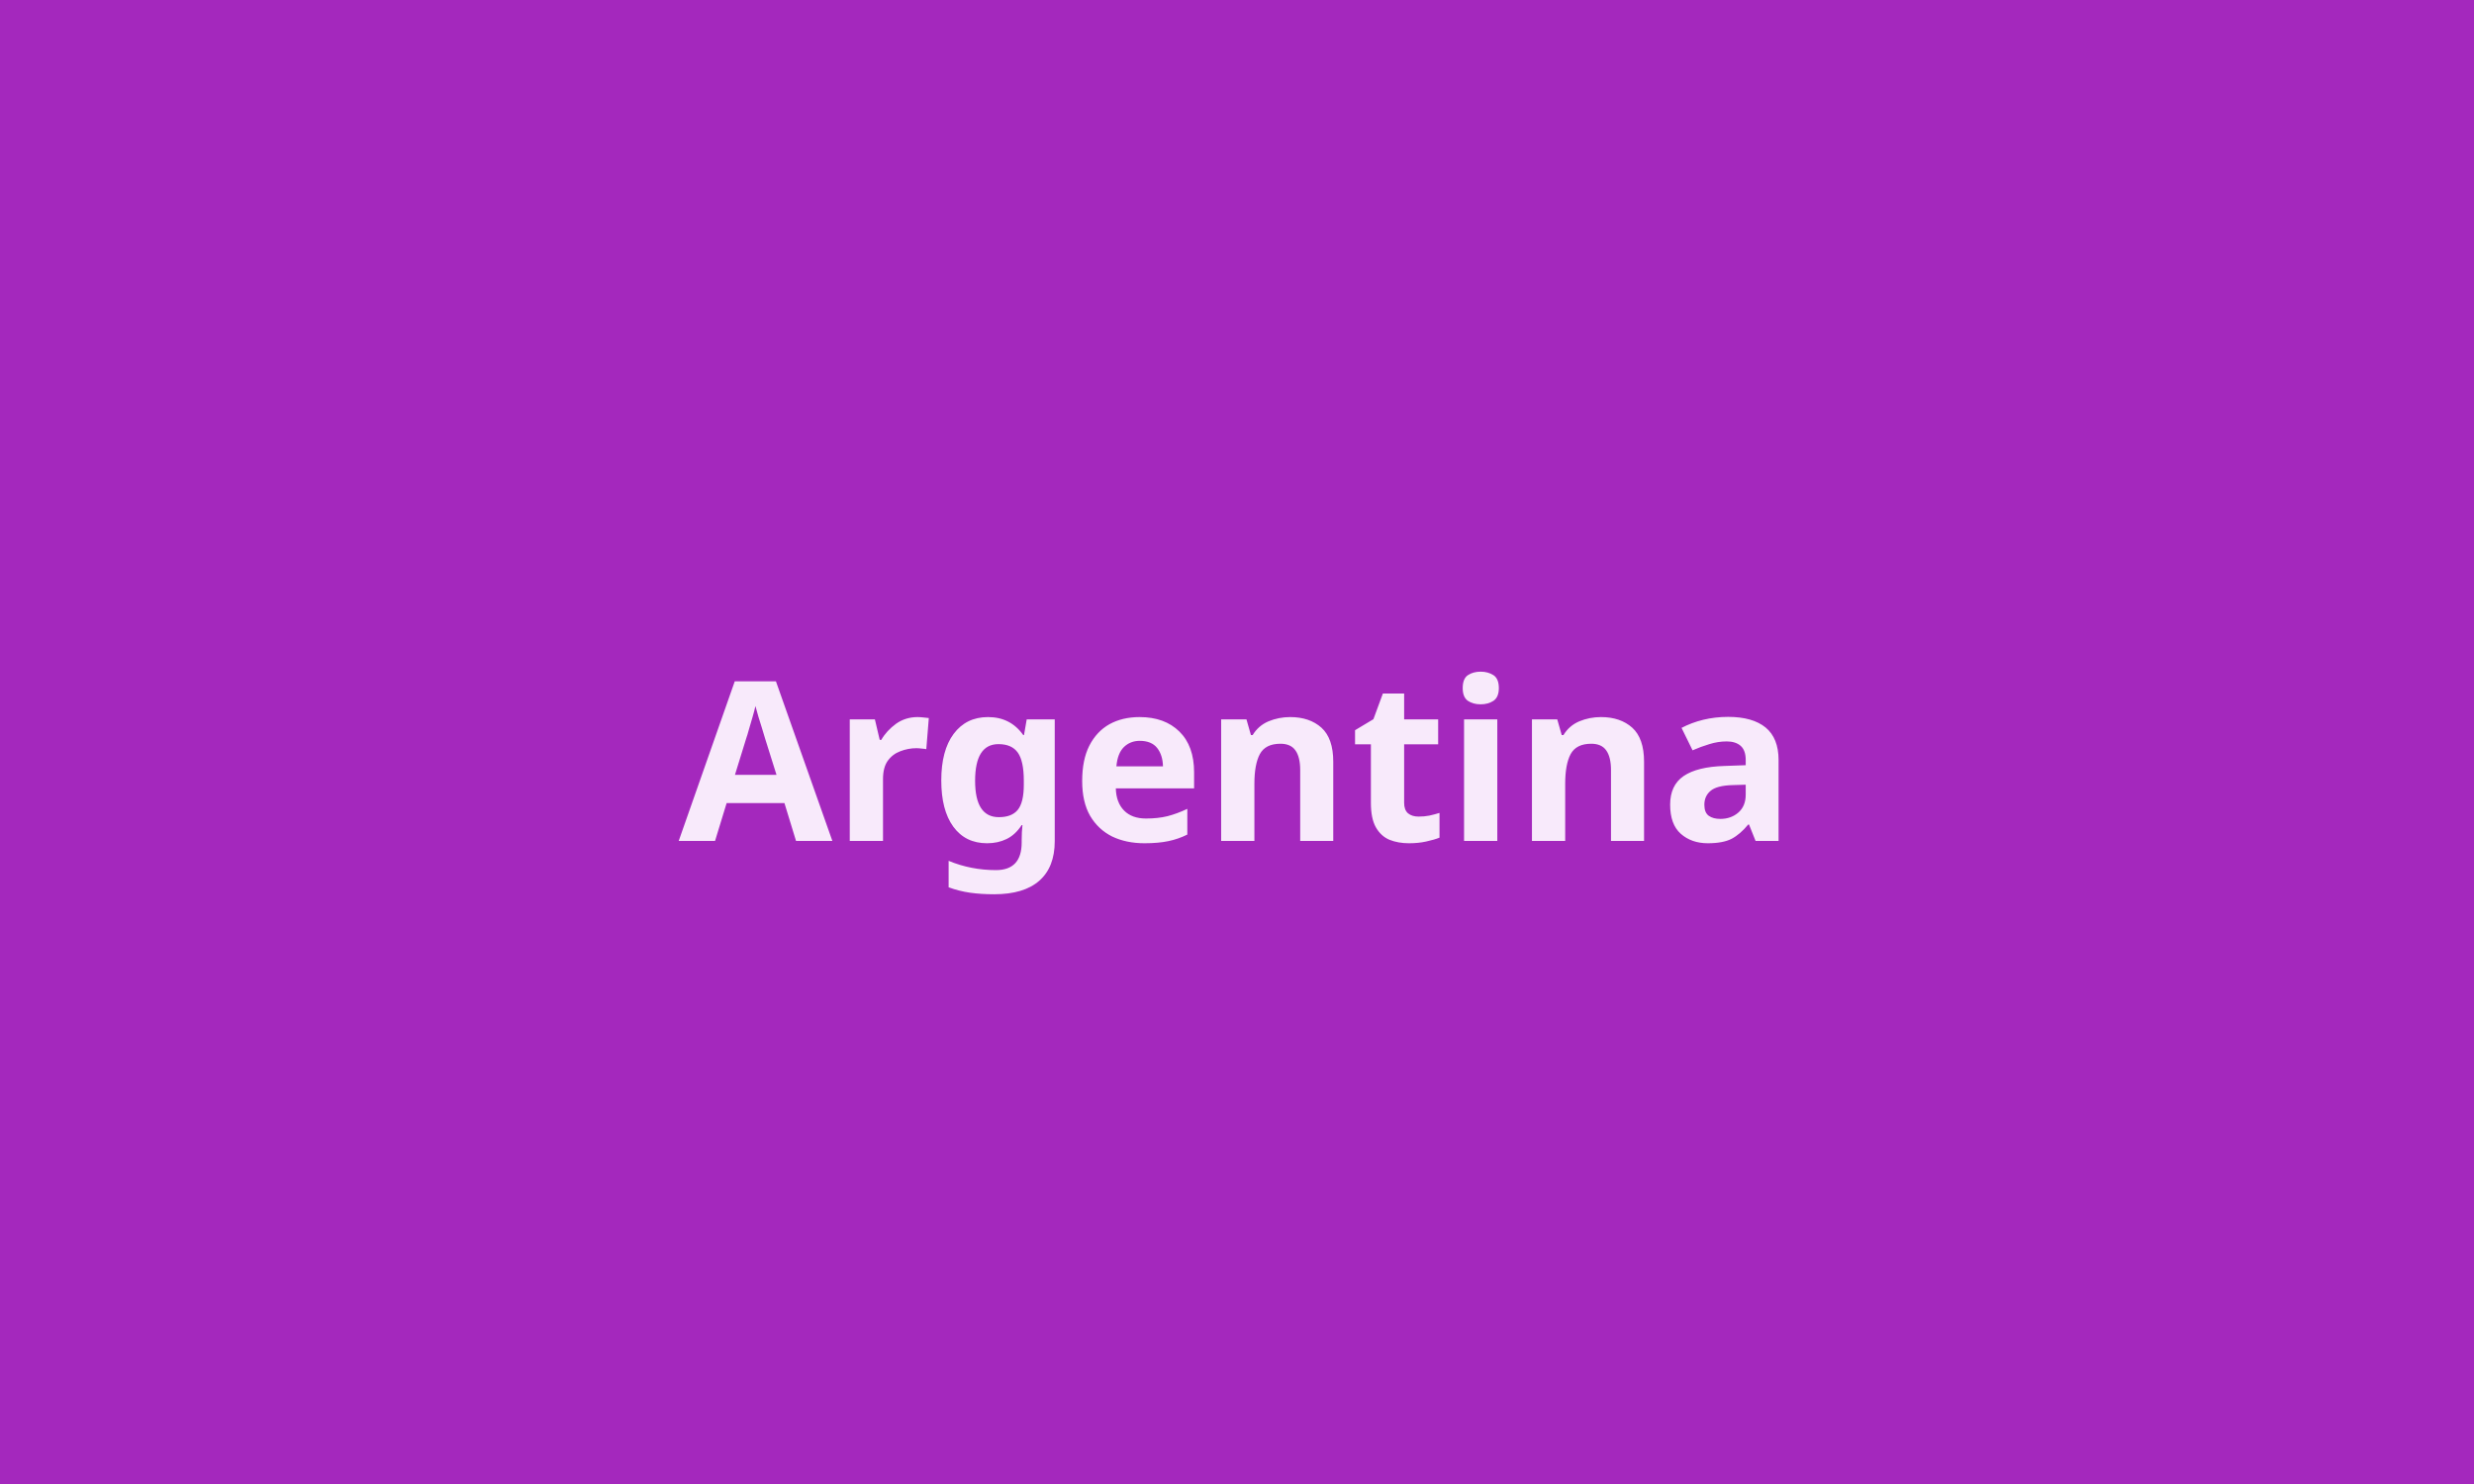
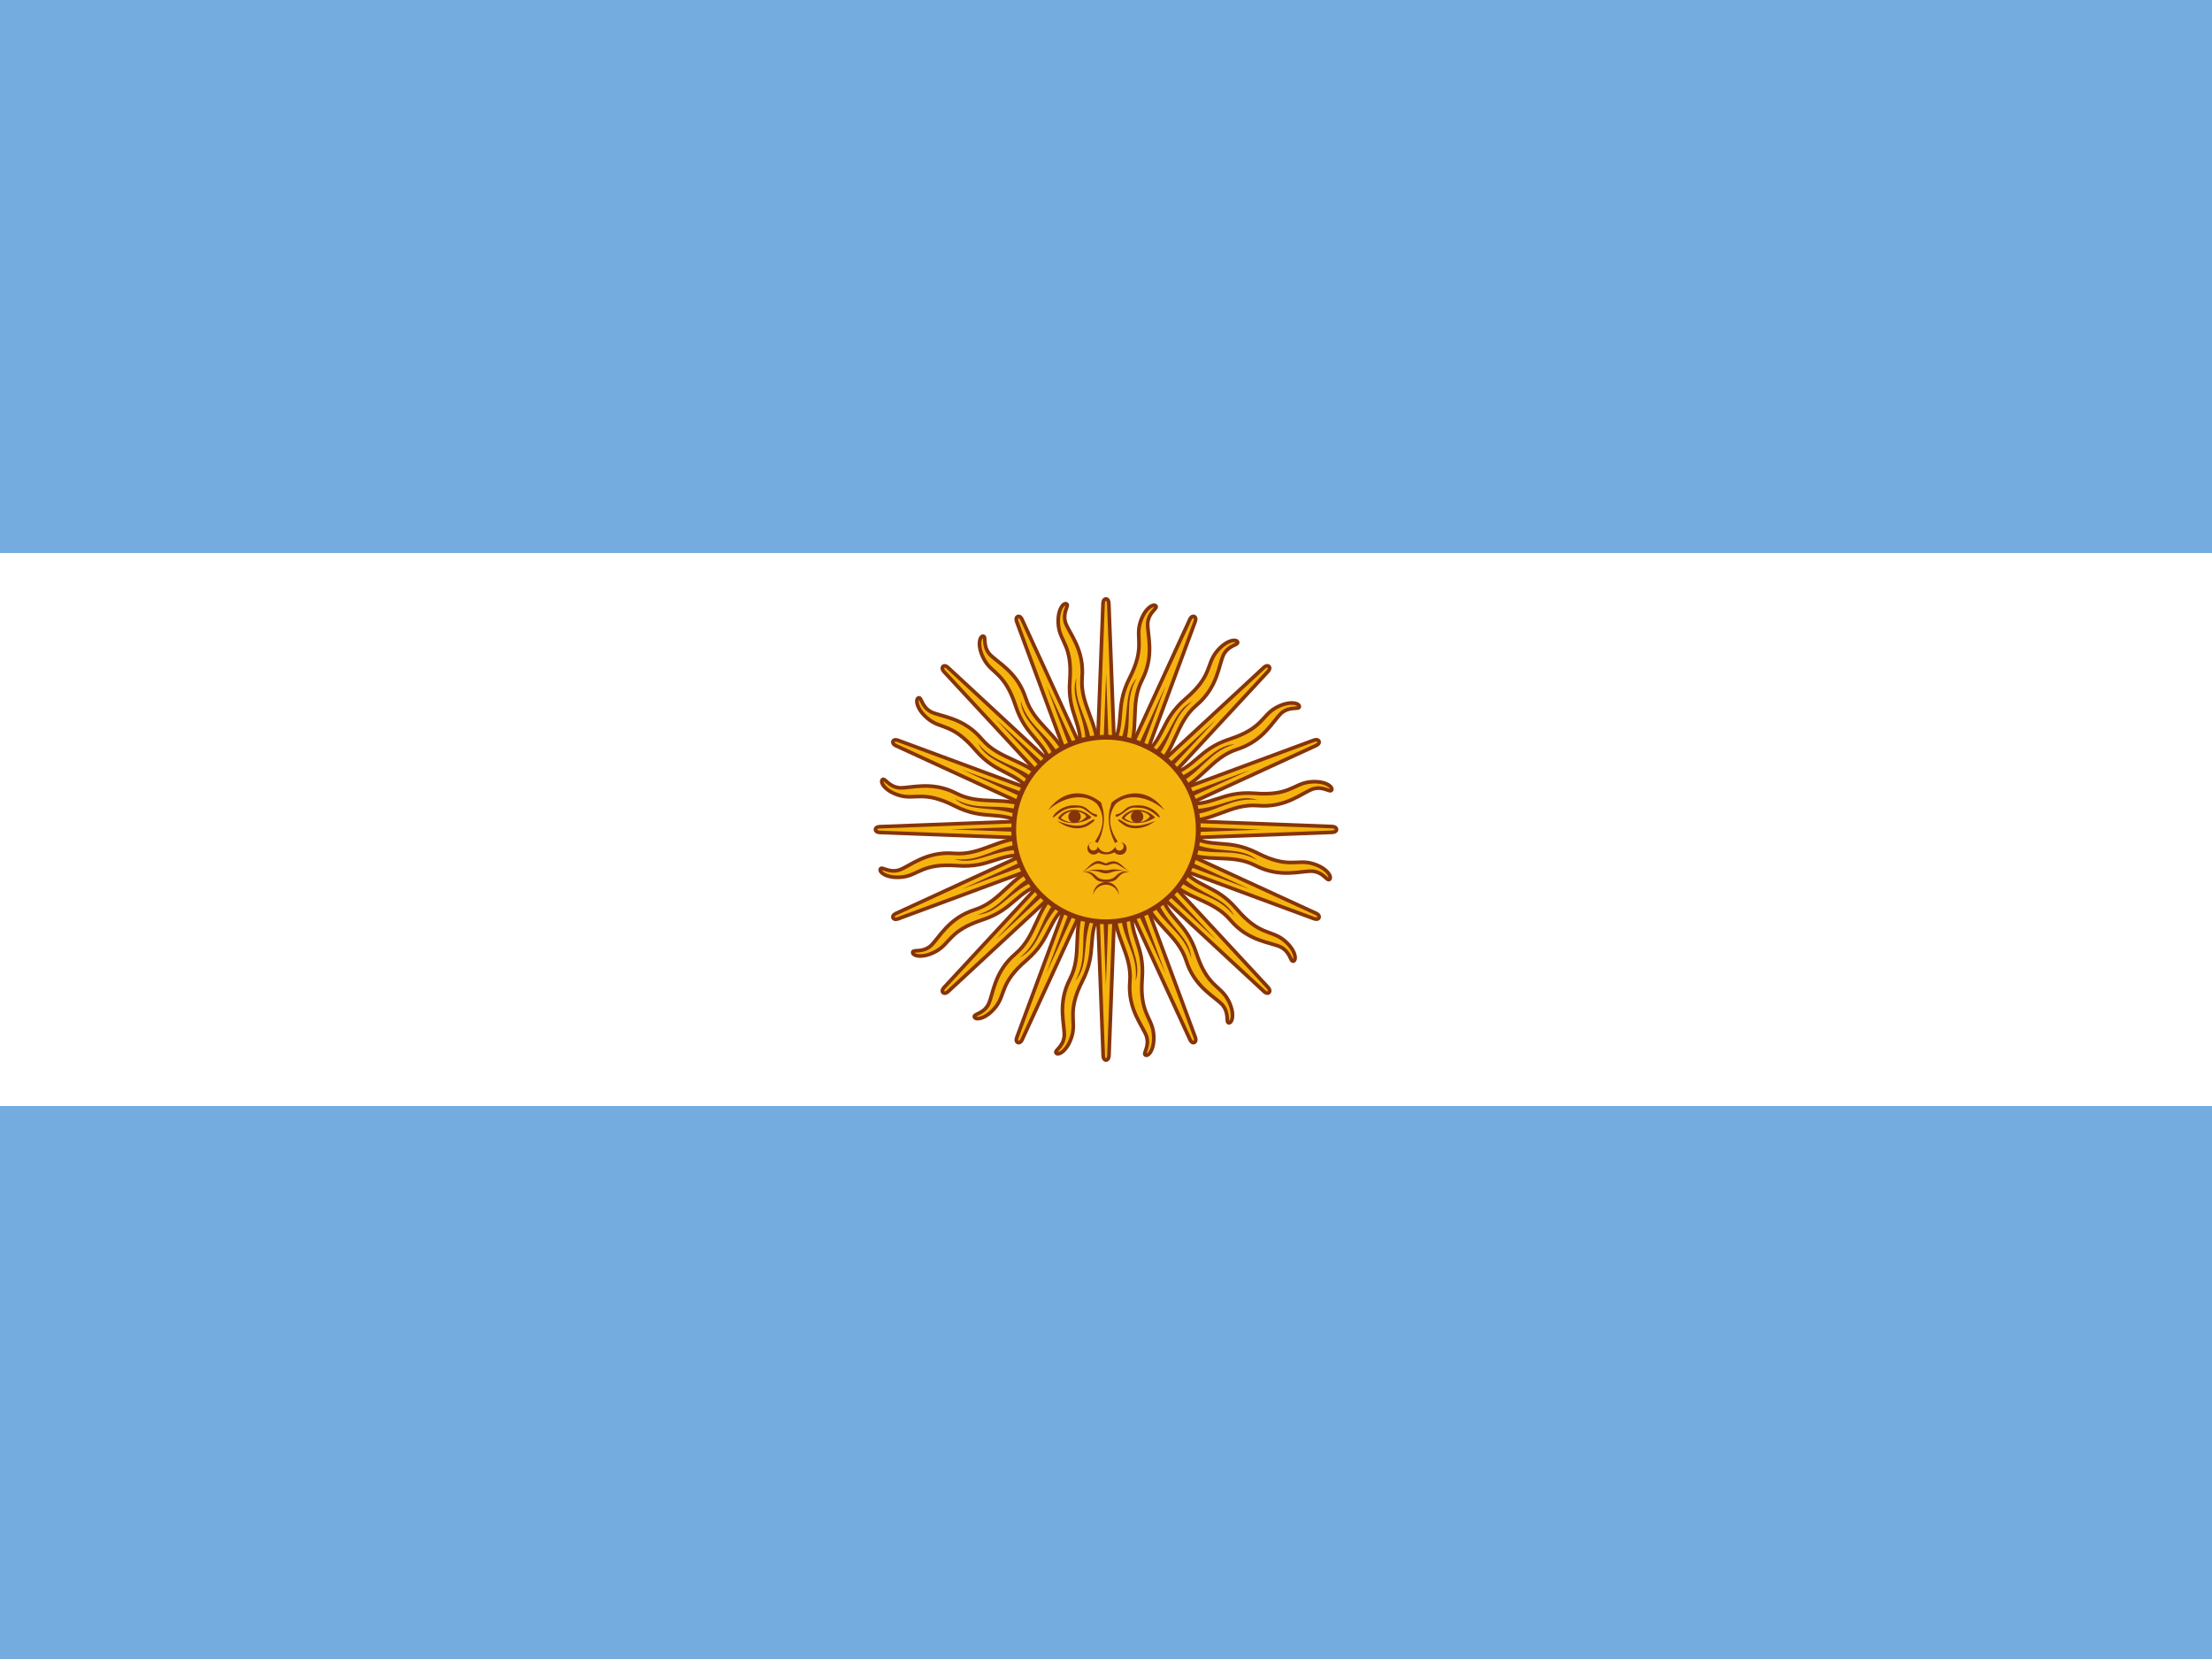
- <svg xmlns="http://www.w3.org/2000/svg" viewBox="0 0 200 120" preserveAspectRatio="xMidYMid slice">
-   <rect width="200" height="120" fill="hsl(290 65% 45%)" />
-   <text x="100" y="68" text-anchor="middle" font-family="system-ui, sans-serif" font-size="18" font-weight="700" fill="hsl(290 65% 95%)">Argentina</text>
+ <svg xmlns="http://www.w3.org/2000/svg" xmlns:xlink="http://www.w3.org/1999/xlink" id="flag-icons-ar" viewBox="0 0 640 480">
+   <path fill="#74acdf" d="M0 0h640v480H0z" />
+   <path fill="#fff" d="M0 160h640v160H0z" />
+   <g id="ar-c" transform="translate(-64)scale(.96)">
+     <path id="ar-a" fill="#f6b40e" stroke="#85340a" stroke-width="1.1" d="m396.8 251.3 28.5 62s.5 1.2 1.3.9c.8-.4.3-1.6.3-1.6l-23.7-64m-.7 24.2c-.4 9.4 5.4 14.6 4.7 23s3.8 13.2 5 16.5c1 3.3-1.2 5.2-.3 5.7 1 .5 3-2.1 2.4-6.8s-4.2-6-3.4-16.3-4.2-12.7-3-22" />
+     <use xlink:href="#ar-a" width="100%" height="100%" transform="rotate(22.5 400 250)" />
+     <use xlink:href="#ar-a" width="100%" height="100%" transform="rotate(45 400 250)" />
+     <use xlink:href="#ar-a" width="100%" height="100%" transform="rotate(67.5 400 250)" />
+     <path id="ar-b" fill="#85340a" d="M404.3 274.4c.5 9 5.6 13 4.6 21.3 2.2-6.5-3.1-11.6-2.8-21.2m-7.7-23.8 19.5 42.6-16.3-43.9" />
+     <use xlink:href="#ar-b" width="100%" height="100%" transform="rotate(22.5 400 250)" />
+     <use xlink:href="#ar-b" width="100%" height="100%" transform="rotate(45 400 250)" />
+     <use xlink:href="#ar-b" width="100%" height="100%" transform="rotate(67.5 400 250)" />
+   </g>
+   <use xlink:href="#ar-c" width="100%" height="100%" transform="rotate(90 320 240)" />
+   <use xlink:href="#ar-c" width="100%" height="100%" transform="rotate(180 320 240)" />
+   <use xlink:href="#ar-c" width="100%" height="100%" transform="rotate(-90 320 240)" />
+   <circle cx="320" cy="240" r="26.7" fill="#f6b40e" stroke="#85340a" stroke-width="1.4" />
+   <path id="ar-h" fill="#843511" stroke-width="1" d="M329 234.3c-1.7 0-3.5.8-4.5 2.4 2 1.9 6.6 2 9.7-.2a7 7 0 0 0-5.1-2.2zm0 .4c1.8 0 3.5.8 3.7 1.6-2 2.3-5.3 2-7.4.4q1.6-2 3.8-2z" />
+   <use xlink:href="#ar-d" width="100%" height="100%" transform="matrix(-1 0 0 1 640.2 0)" />
+   <use xlink:href="#ar-e" width="100%" height="100%" transform="matrix(-1 0 0 1 640.2 0)" />
+   <use xlink:href="#ar-f" width="100%" height="100%" transform="translate(18.1)" />
+   <use xlink:href="#ar-g" width="100%" height="100%" transform="matrix(-1 0 0 1 640.2 0)" />
+   <path fill="#85340a" d="M316 243.7a1.8 1.8 0 1 0 1.8 2.9 4 4 0 0 0 2.2.6h.2q1 0 2.3-.6.5.7 1.5.7a1.8 1.8 0 0 0 .3-3.6q.8.3.8 1.2a1.2 1.2 0 0 1-2.4 0 3 3 0 0 1-2.6 1.7 3 3 0 0 1-2.5-1.7q-.1 1.1-1.3 1.2-1-.1-1.2-1.2c-.2-1.1.3-1 .8-1.2zm2 5.4c-2.1 0-3 2-4.8 3.1 1-.4 1.8-1.2 3.3-2s2.6.2 3.5.2 2-1 3.5-.2l3.3 2c-1.9-1.2-2.7-3-4.8-3q-.7 0-2 .6z" />
+   <path fill="#85340a" d="M317.2 251.6q-1.1 0-3.4.6c3.7-.8 4.5.5 6.2.5 1.6 0 2.5-1.3 6.1-.5-4-1.2-4.9-.4-6.1-.4-.8 0-1.4-.3-2.8-.2" />
+   <path fill="#85340a" d="M314 252.2h-.8c4.3.5 2.3 3 6.8 3s2.5-2.5 6.8-3c-4.5-.4-3.1 2.3-6.8 2.3-3.5 0-2.4-2.3-6-2.3" />
+   <path fill="#85340a" d="M323.7 258.9a3.7 3.7 0 0 0-7.4 0 3.8 3.8 0 0 1 7.4 0" />
+   <path id="ar-e" fill="#85340a" stroke-width="1" d="M303.4 234.3c4.7-4.1 10.7-4.8 14-1.7a8 8 0 0 1 1.5 3.4q.6 3.6-2.1 7.5l.8.4q2.4-4.7 1.6-9.4l-.6-2.3c-4.5-3.7-10.7-4-15.2 2z" />
+   <path id="ar-d" fill="#85340a" stroke-width="1" d="M310.8 233c2.7 0 3.3.6 4.5 1.7 1.2 1 1.9.8 2 1 .3.2 0 .8-.3.6q-.7-.2-2.5-1.6c-1.8-1.4-2.5-1-3.7-1-3.7 0-5.7 3-6.1 2.8-.5-.2 2-3.5 6.1-3.5" />
+   <use xlink:href="#ar-h" width="100%" height="100%" transform="translate(-18.4)" />
+   <circle id="ar-f" cx="310.9" cy="236.3" r="1.8" fill="#85340a" stroke-width="1" />
+   <path id="ar-g" fill="#85340a" stroke-width="1" d="M305.9 237.5c3.5 2.7 7 2.5 9 1.3 2-1.3 2-1.7 1.6-1.7s-.8.4-2.4 1.3c-1.7.8-4.1.8-8.2-.9" />
</svg>
